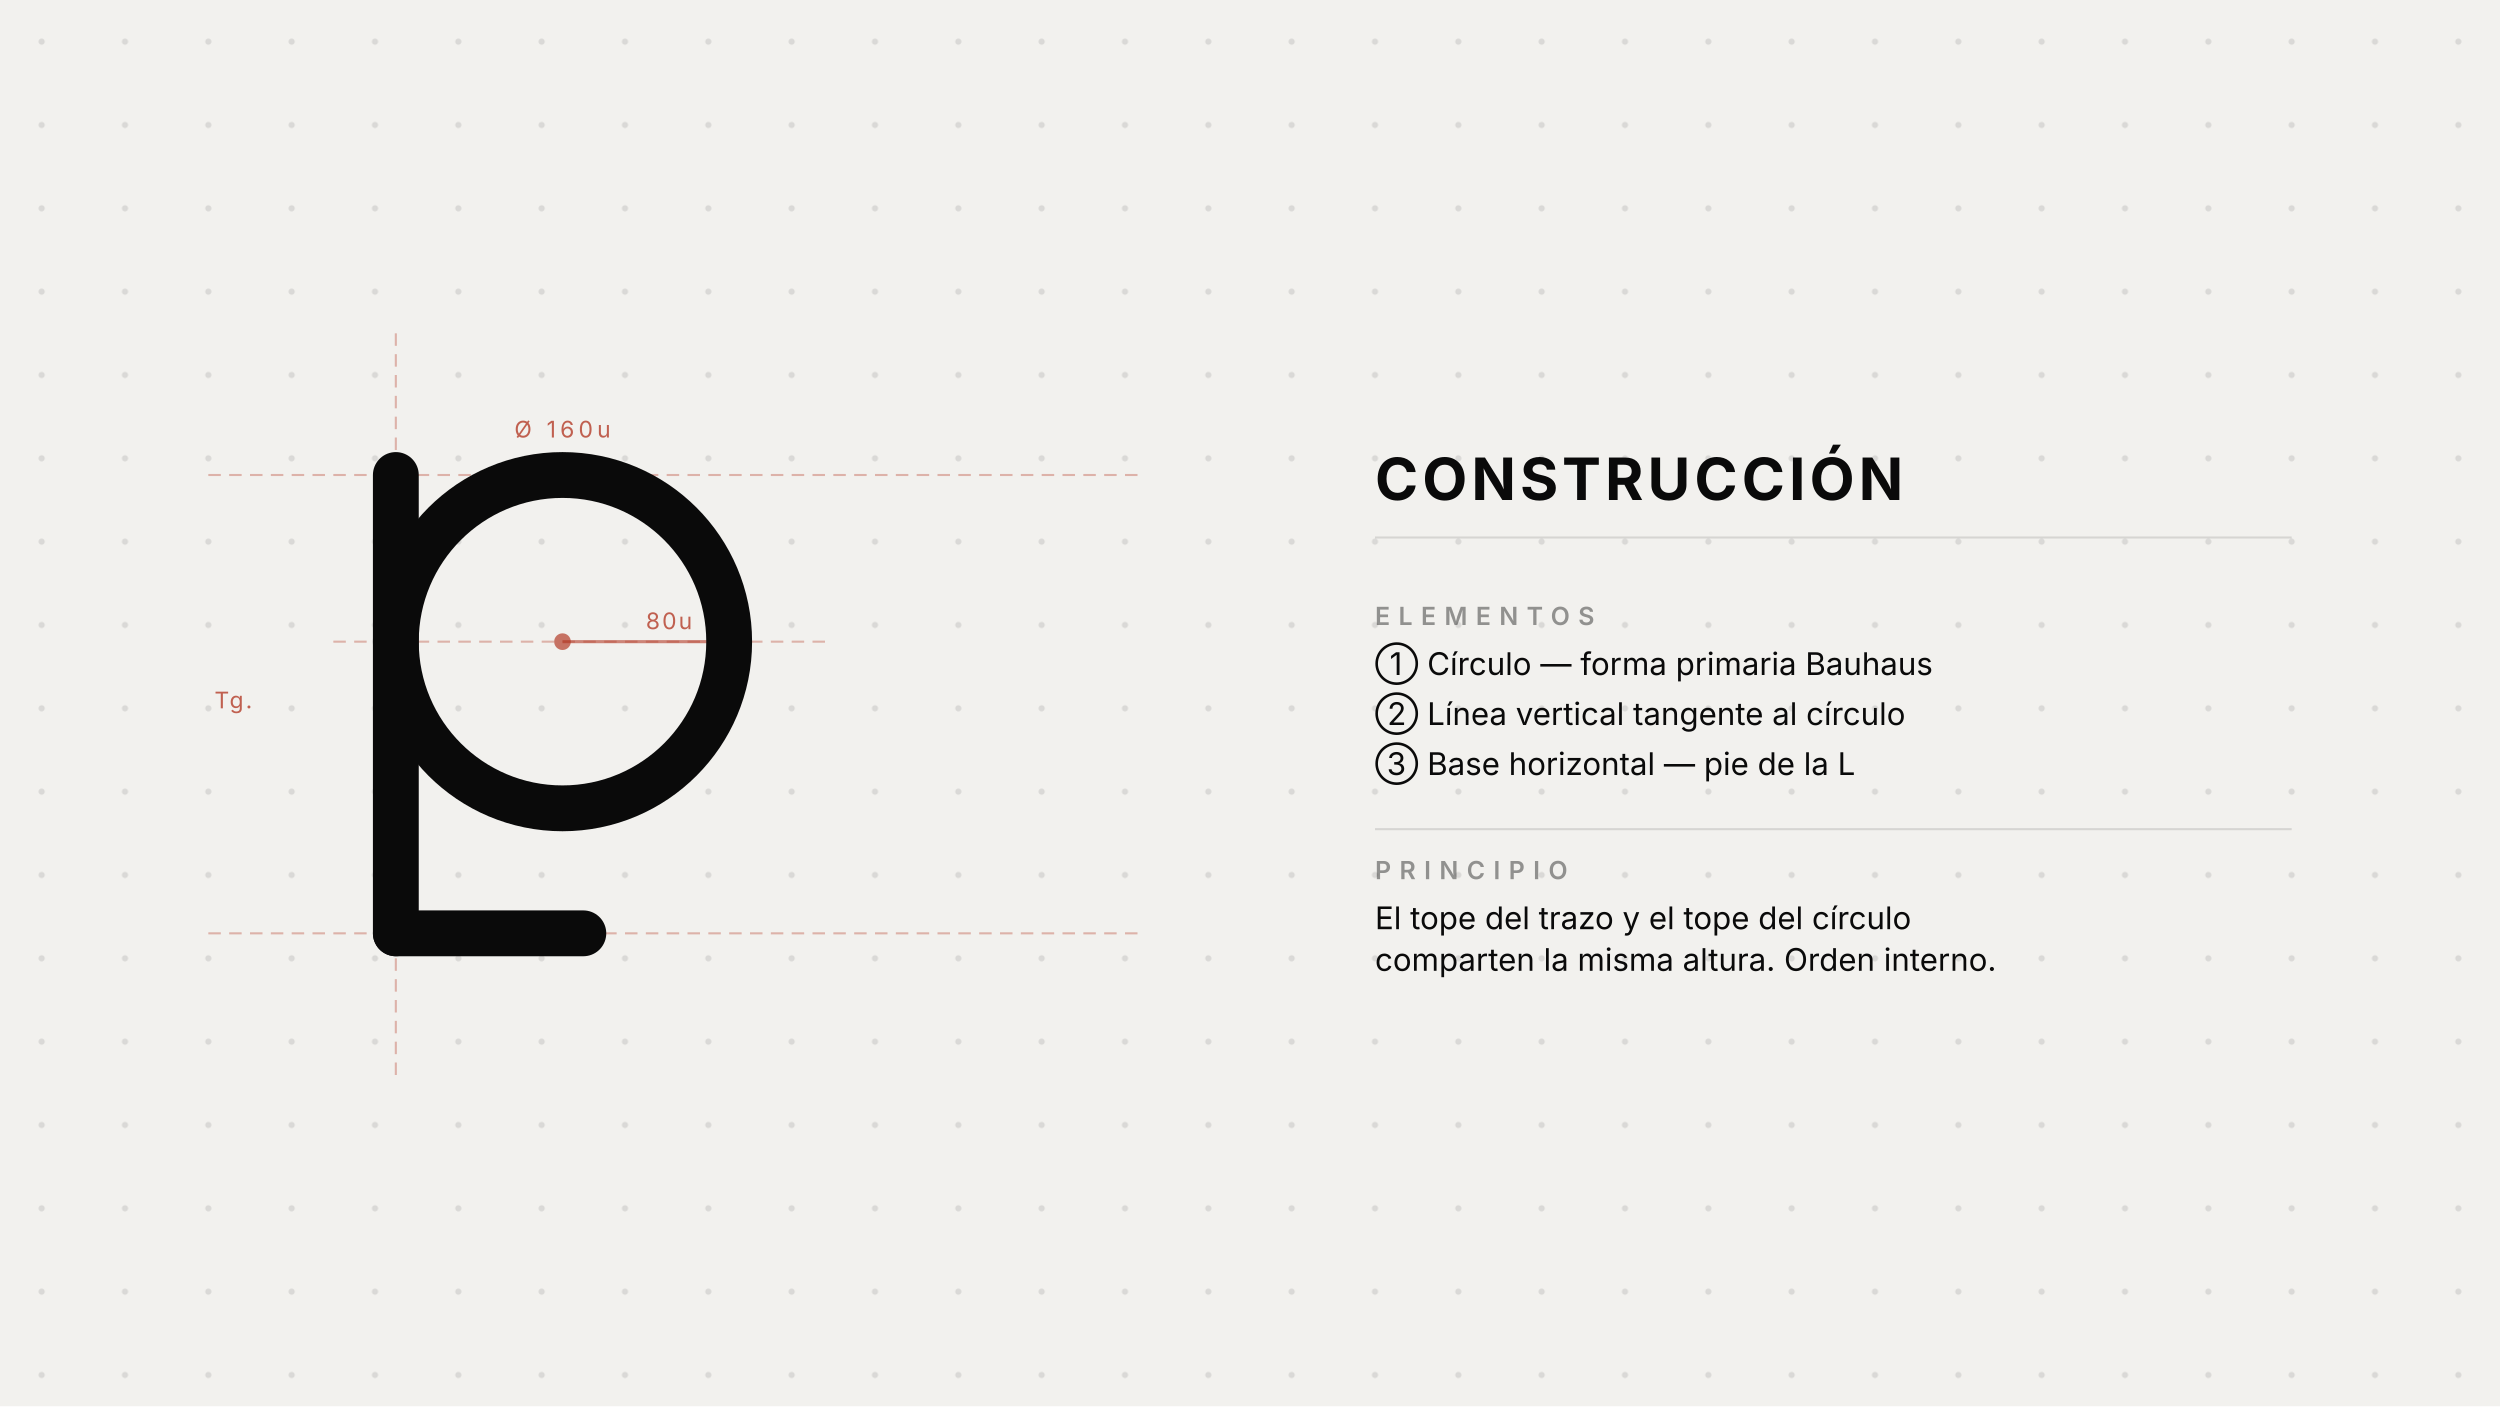
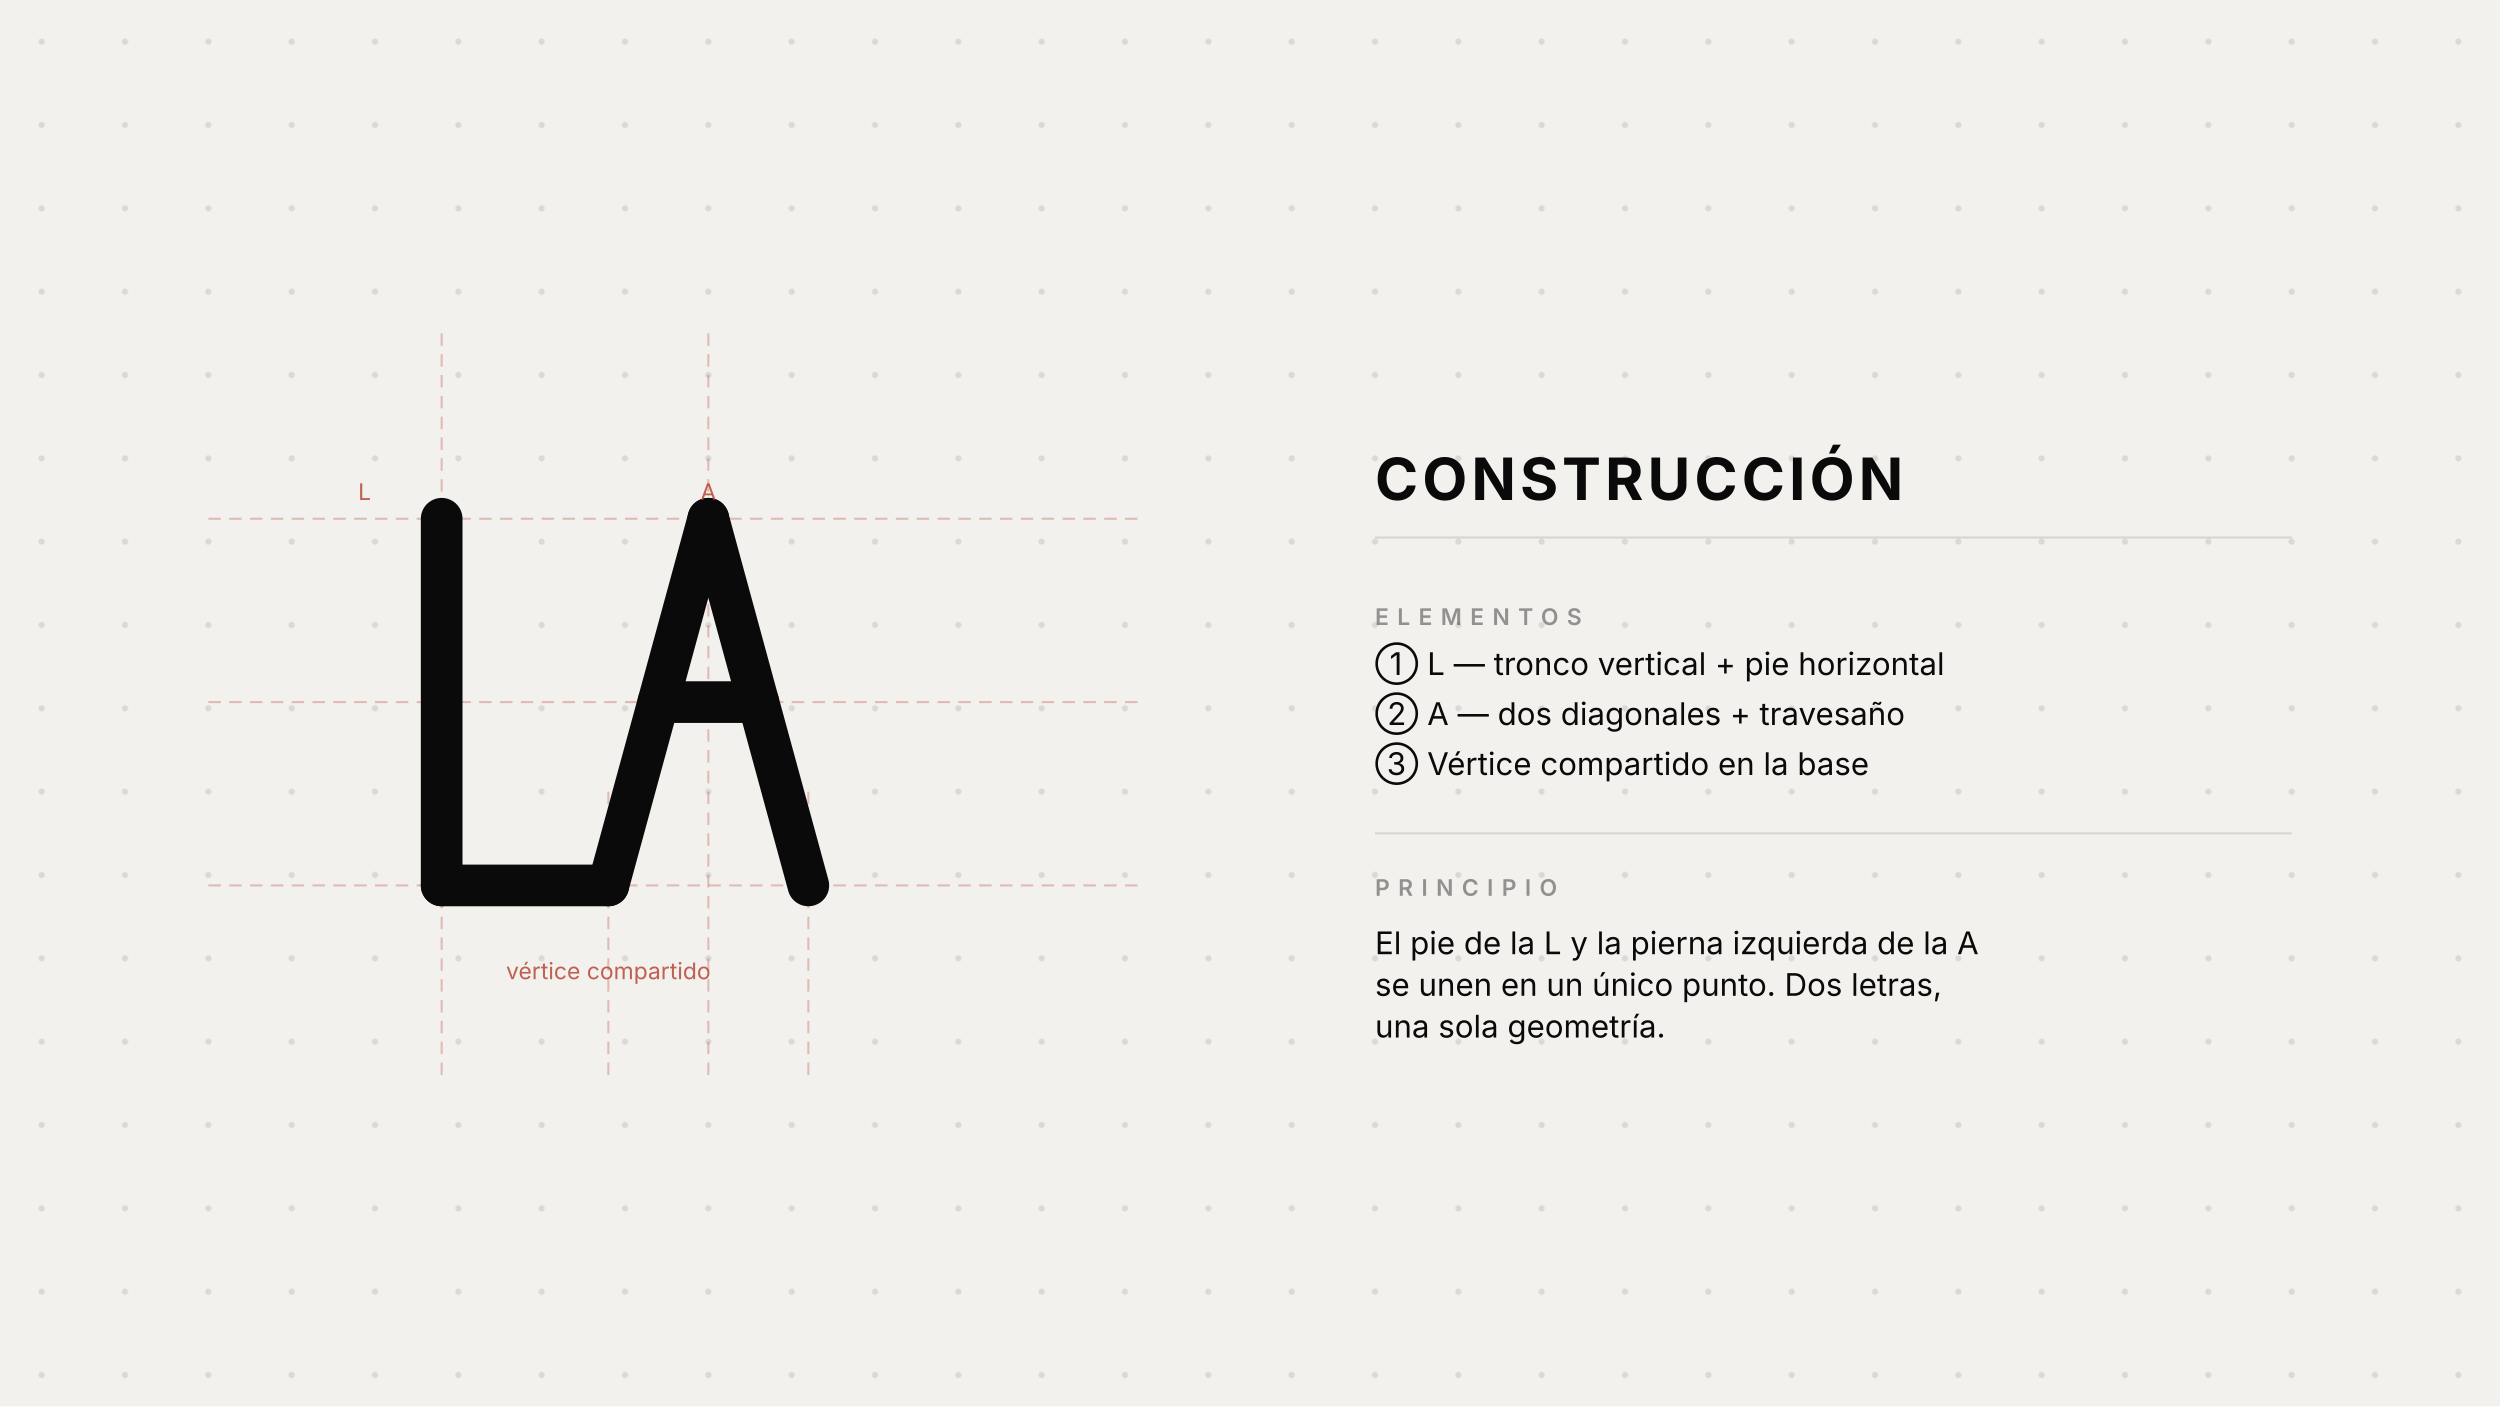
<svg xmlns="http://www.w3.org/2000/svg" viewBox="0 0 1200 675" width="1200" height="675">
  <rect width="1200" height="675" fill="#f2f1ee" />
  <defs>
    <pattern id="grid" width="40" height="40" patternUnits="userSpaceOnUse">
      <circle cx="20" cy="20" r="1.5" fill="rgba(0,0,0,0.1)" />
    </pattern>
  </defs>
  <rect width="1200" height="675" fill="url(#grid)" />
-   <line x1="100" y1="228" x2="550" y2="228" stroke="rgba(180,60,40,0.35)" stroke-width="1" stroke-dasharray="6 4" />
-   <line x1="100" y1="448" x2="550" y2="448" stroke="rgba(180,60,40,0.35)" stroke-width="1" stroke-dasharray="6 4" />
-   <line x1="190" y1="160" x2="190" y2="520" stroke="rgba(180,60,40,0.35)" stroke-width="1" stroke-dasharray="6 4" />
-   <line x1="160" y1="308" x2="400" y2="308" stroke="rgba(180,60,40,0.35)" stroke-width="1" stroke-dasharray="6 4" />
-   <line x1="270" y1="308" x2="350" y2="308" stroke="rgba(180,60,40,0.6)" stroke-width="1.5" />
-   <circle cx="190" cy="308" r="5" fill="none" stroke="rgba(180,60,40,0.7)" stroke-width="1.5" />
-   <circle cx="270" cy="308" r="4" fill="rgba(180,60,40,0.7)" />
-   <circle cx="270" cy="308" r="80" stroke="#0a0a0a" stroke-width="22" fill="none" />
-   <line x1="190" y1="228" x2="190" y2="448" stroke="#0a0a0a" stroke-width="22" stroke-linecap="round" />
-   <line x1="190" y1="448" x2="280" y2="448" stroke="#0a0a0a" stroke-width="22" stroke-linecap="round" />
-   <text x="270" y="210" font-family="system-ui,-apple-system,sans-serif" font-size="11" fill="rgba(180,60,40,0.8)" text-anchor="middle" letter-spacing="2">Ø 160u</text>
-   <text x="310" y="302" font-family="system-ui,-apple-system,sans-serif" font-size="11" fill="rgba(180,60,40,0.8)" letter-spacing="1">80u</text>
-   <text x="112" y="340" font-family="system-ui,-apple-system,sans-serif" font-size="11" fill="rgba(180,60,40,0.8)" text-anchor="middle" letter-spacing="1">Tg.</text>
+   <line x1="100" y1="249" x2="550" y2="249" stroke="rgba(180,60,40,0.3)" stroke-width="1" stroke-dasharray="6 4" />
+   <line x1="100" y1="425" x2="550" y2="425" stroke="rgba(180,60,40,0.3)" stroke-width="1" stroke-dasharray="6 4" />
+   <line x1="100" y1="337" x2="550" y2="337" stroke="rgba(180,60,40,0.3)" stroke-width="1" stroke-dasharray="6 4" />
+   <line x1="212" y1="160" x2="212" y2="520" stroke="rgba(180,60,40,0.3)" stroke-width="1" stroke-dasharray="6 4" />
+   <line x1="292" y1="380" x2="292" y2="520" stroke="rgba(180,60,40,0.3)" stroke-width="1" stroke-dasharray="6 4" />
+   <line x1="340" y1="160" x2="340" y2="520" stroke="rgba(180,60,40,0.3)" stroke-width="1" stroke-dasharray="6 4" />
+   <line x1="388" y1="380" x2="388" y2="520" stroke="rgba(180,60,40,0.3)" stroke-width="1" stroke-dasharray="6 4" />
+   <circle cx="292" cy="425" r="7" fill="none" stroke="rgba(180,60,40,0.7)" stroke-width="1.5" />
+   <circle cx="292" cy="425" r="3" fill="rgba(180,60,40,0.7)" />
+   <line x1="212" y1="249" x2="212" y2="425" stroke="#0a0a0a" stroke-width="20" stroke-linecap="round" />
+   <line x1="212" y1="425" x2="292" y2="425" stroke="#0a0a0a" stroke-width="20" stroke-linecap="round" />
+   <line x1="340" y1="249" x2="292" y2="425" stroke="#0a0a0a" stroke-width="20" stroke-linecap="round" />
+   <line x1="340" y1="249" x2="388" y2="425" stroke="#0a0a0a" stroke-width="20" stroke-linecap="round" />
+   <line x1="316" y1="337" x2="364" y2="337" stroke="#0a0a0a" stroke-width="20" stroke-linecap="round" />
+   <text x="175" y="240" font-family="system-ui,-apple-system,sans-serif" font-size="11" fill="rgba(180,60,40,0.8)" text-anchor="middle" letter-spacing="1">L</text>
+   <text x="340" y="240" font-family="system-ui,-apple-system,sans-serif" font-size="11" fill="rgba(180,60,40,0.8)" text-anchor="middle" letter-spacing="1">A</text>
+   <text x="292" y="470" font-family="system-ui,-apple-system,sans-serif" font-size="11" fill="rgba(180,60,40,0.8)" text-anchor="middle">vértice compartido</text>
  <text x="660" y="240" font-family="system-ui,-apple-system,sans-serif" font-weight="700" font-size="28" fill="#0a0a0a" letter-spacing="2">CONSTRUCCIÓN</text>
  <line x1="660" y1="258" x2="1100" y2="258" stroke="rgba(0,0,0,0.12)" stroke-width="1" />
-   <text x="660" y="300" font-family="system-ui,-apple-system,sans-serif" font-weight="600" font-size="12" fill="rgba(0,0,0,0.4)" letter-spacing="4">ELEMENTOS</text>
-   <text x="660" y="324" font-family="system-ui,-apple-system,sans-serif" font-weight="400" font-size="15" fill="#0a0a0a">① Círculo  —  forma primaria Bauhaus</text>
-   <text x="660" y="348" font-family="system-ui,-apple-system,sans-serif" font-weight="400" font-size="15" fill="#0a0a0a">② Línea vertical tangente al círculo</text>
-   <text x="660" y="372" font-family="system-ui,-apple-system,sans-serif" font-weight="400" font-size="15" fill="#0a0a0a">③ Base horizontal  —  pie de la L</text>
-   <line x1="660" y1="398" x2="1100" y2="398" stroke="rgba(0,0,0,0.12)" stroke-width="1" />
-   <text x="660" y="422" font-family="system-ui,-apple-system,sans-serif" font-weight="600" font-size="12" fill="rgba(0,0,0,0.4)" letter-spacing="4">PRINCIPIO</text>
-   <text x="660" y="446" font-family="system-ui,-apple-system,sans-serif" font-weight="400" font-size="15" fill="#0a0a0a" textLength="400">El tope del trazo y el tope del círculo</text>
-   <text x="660" y="466" font-family="system-ui,-apple-system,sans-serif" font-weight="400" font-size="15" fill="#0a0a0a">comparten la misma altura. Orden interno.</text>
+   <text x="660" y="300" font-family="system-ui,-apple-system,sans-serif" font-weight="600" font-size="11" fill="rgba(0,0,0,0.4)" letter-spacing="4">ELEMENTOS</text>
+   <text x="660" y="324" font-family="system-ui,-apple-system,sans-serif" font-size="15" fill="#0a0a0a">① L — tronco vertical + pie horizontal</text>
+   <text x="660" y="348" font-family="system-ui,-apple-system,sans-serif" font-size="15" fill="#0a0a0a">② A — dos diagonales + travesaño</text>
+   <text x="660" y="372" font-family="system-ui,-apple-system,sans-serif" font-size="15" fill="#0a0a0a">③ Vértice compartido en la base</text>
+   <line x1="660" y1="400" x2="1100" y2="400" stroke="rgba(0,0,0,0.12)" stroke-width="1" />
+   <text x="660" y="430" font-family="system-ui,-apple-system,sans-serif" font-weight="600" font-size="11" fill="rgba(0,0,0,0.4)" letter-spacing="4">PRINCIPIO</text>
+   <text x="660" y="458" font-family="system-ui,-apple-system,sans-serif" font-size="15" fill="#0a0a0a">El pie de la L y la pierna izquierda de la A</text>
+   <text x="660" y="478" font-family="system-ui,-apple-system,sans-serif" font-size="15" fill="#0a0a0a">se unen en un único punto. Dos letras,</text>
+   <text x="660" y="498" font-family="system-ui,-apple-system,sans-serif" font-size="15" fill="#0a0a0a">una sola geometría.</text>
</svg>
